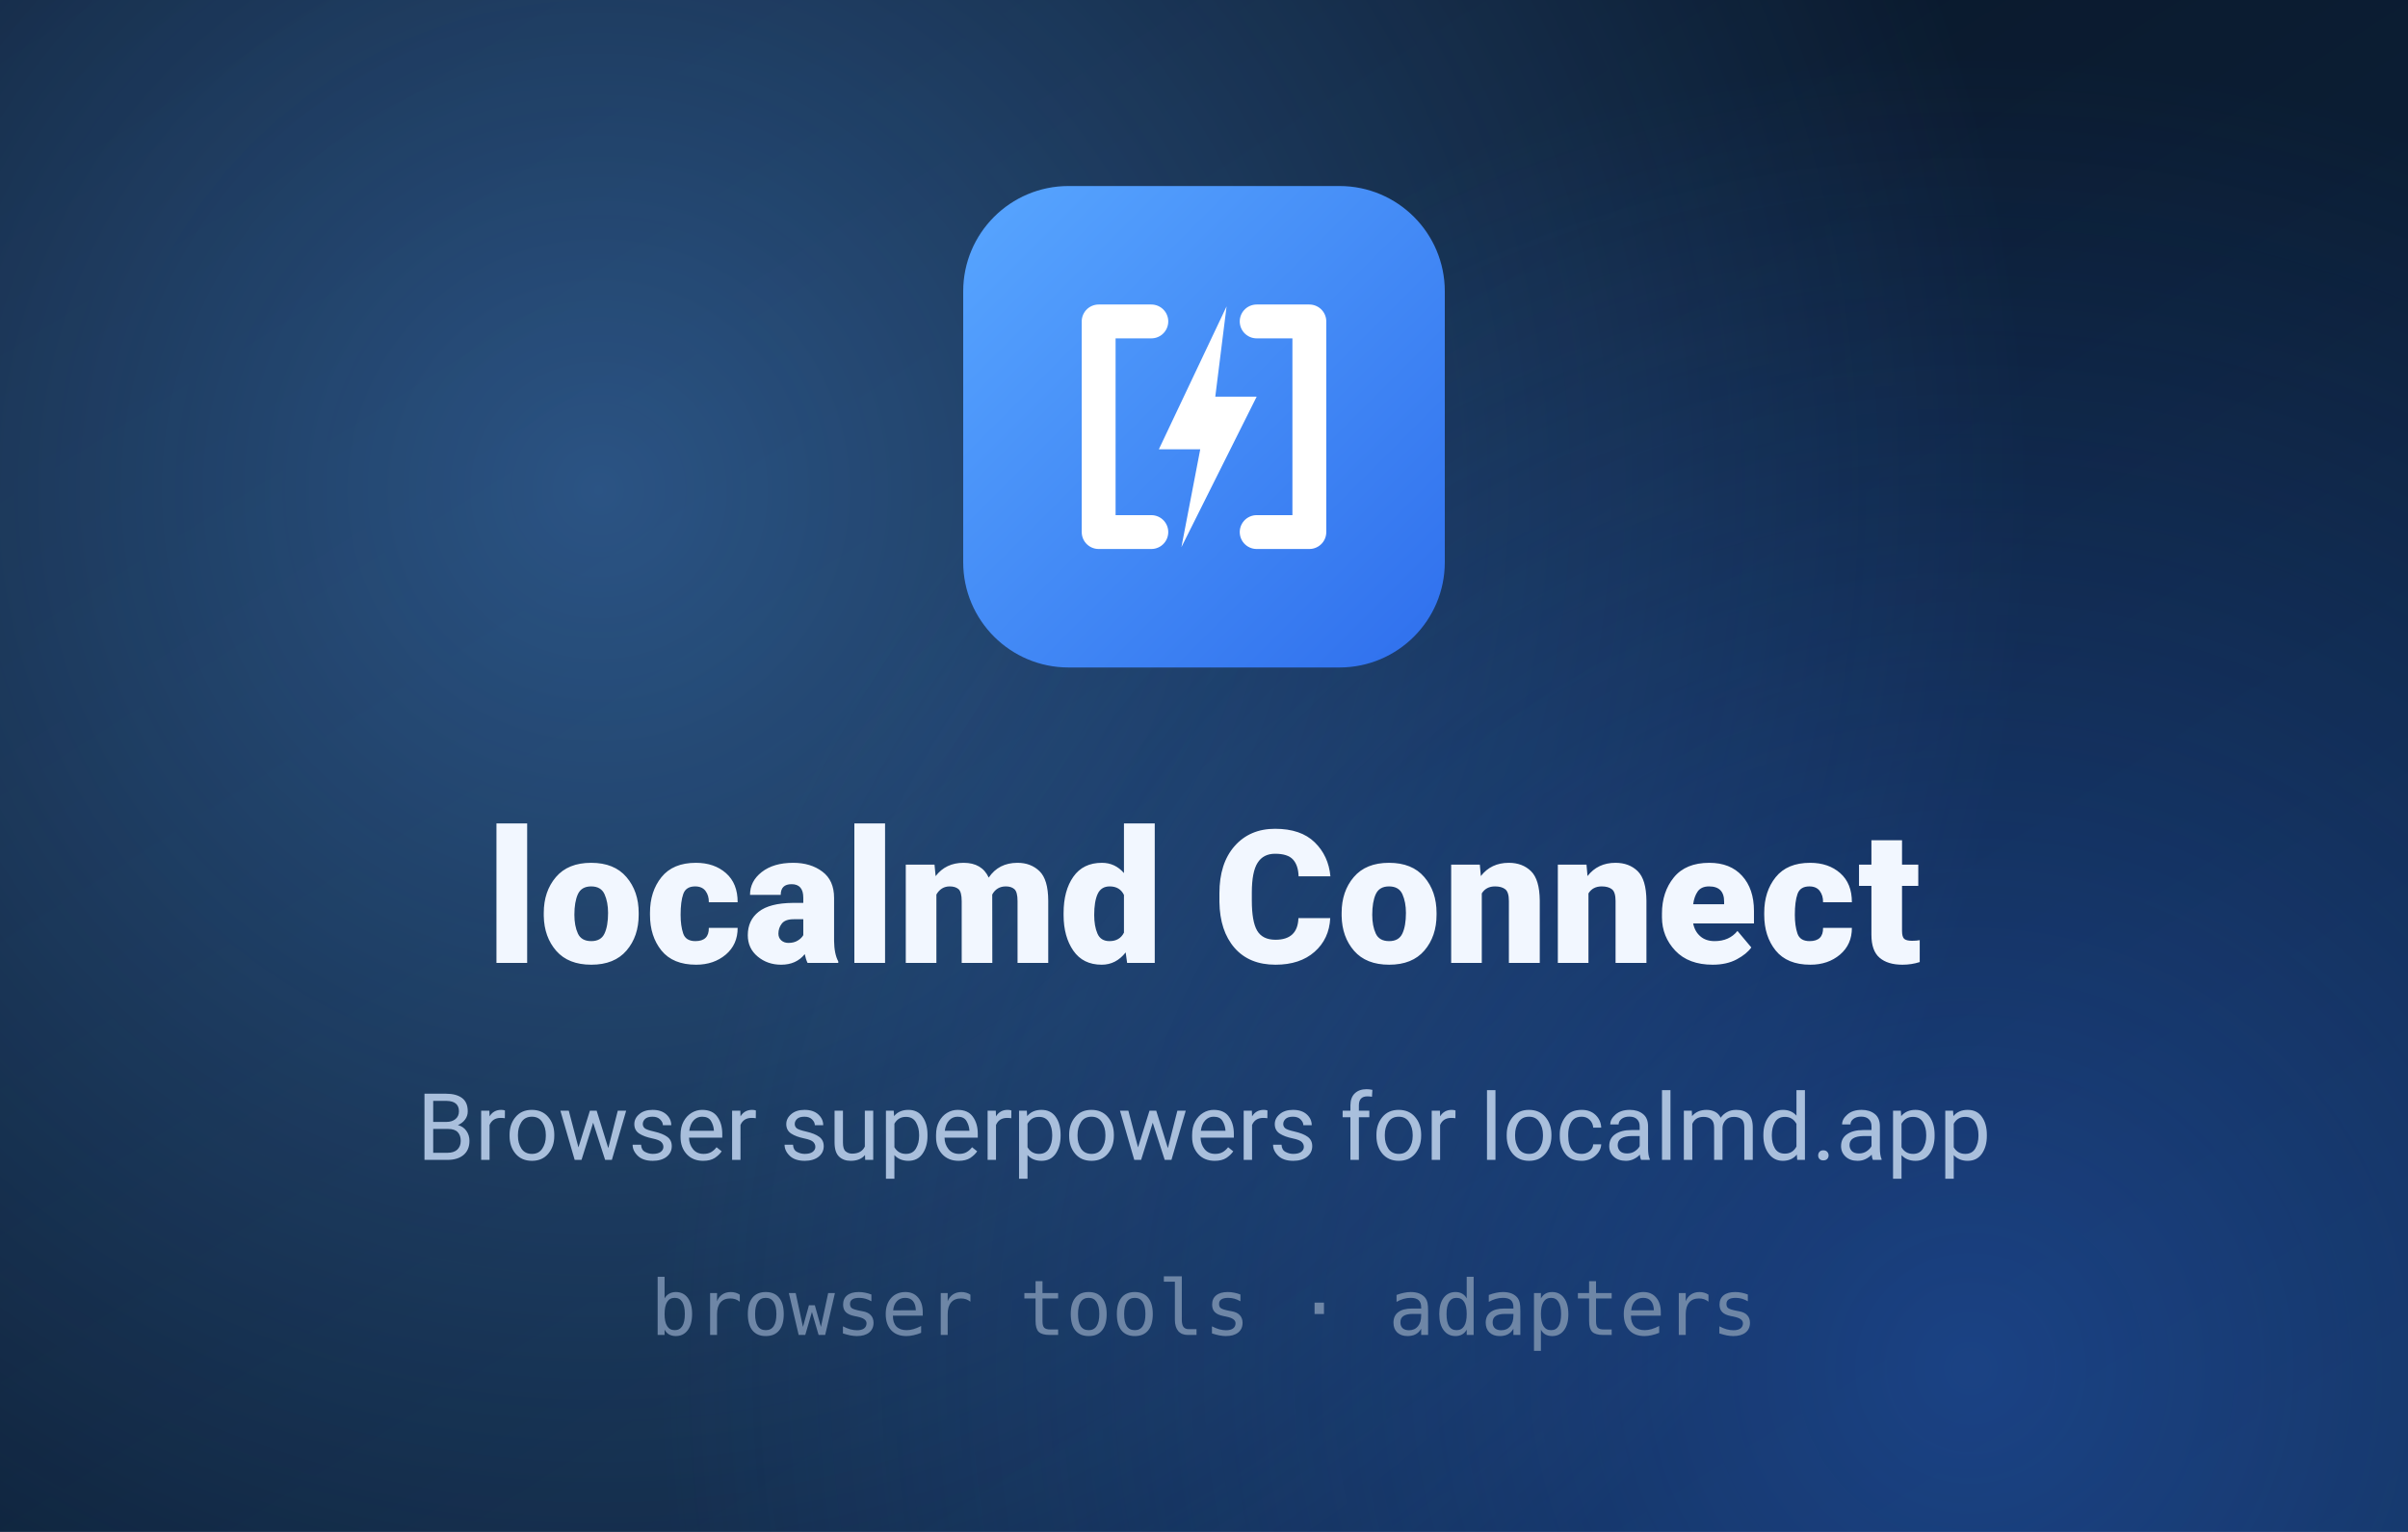
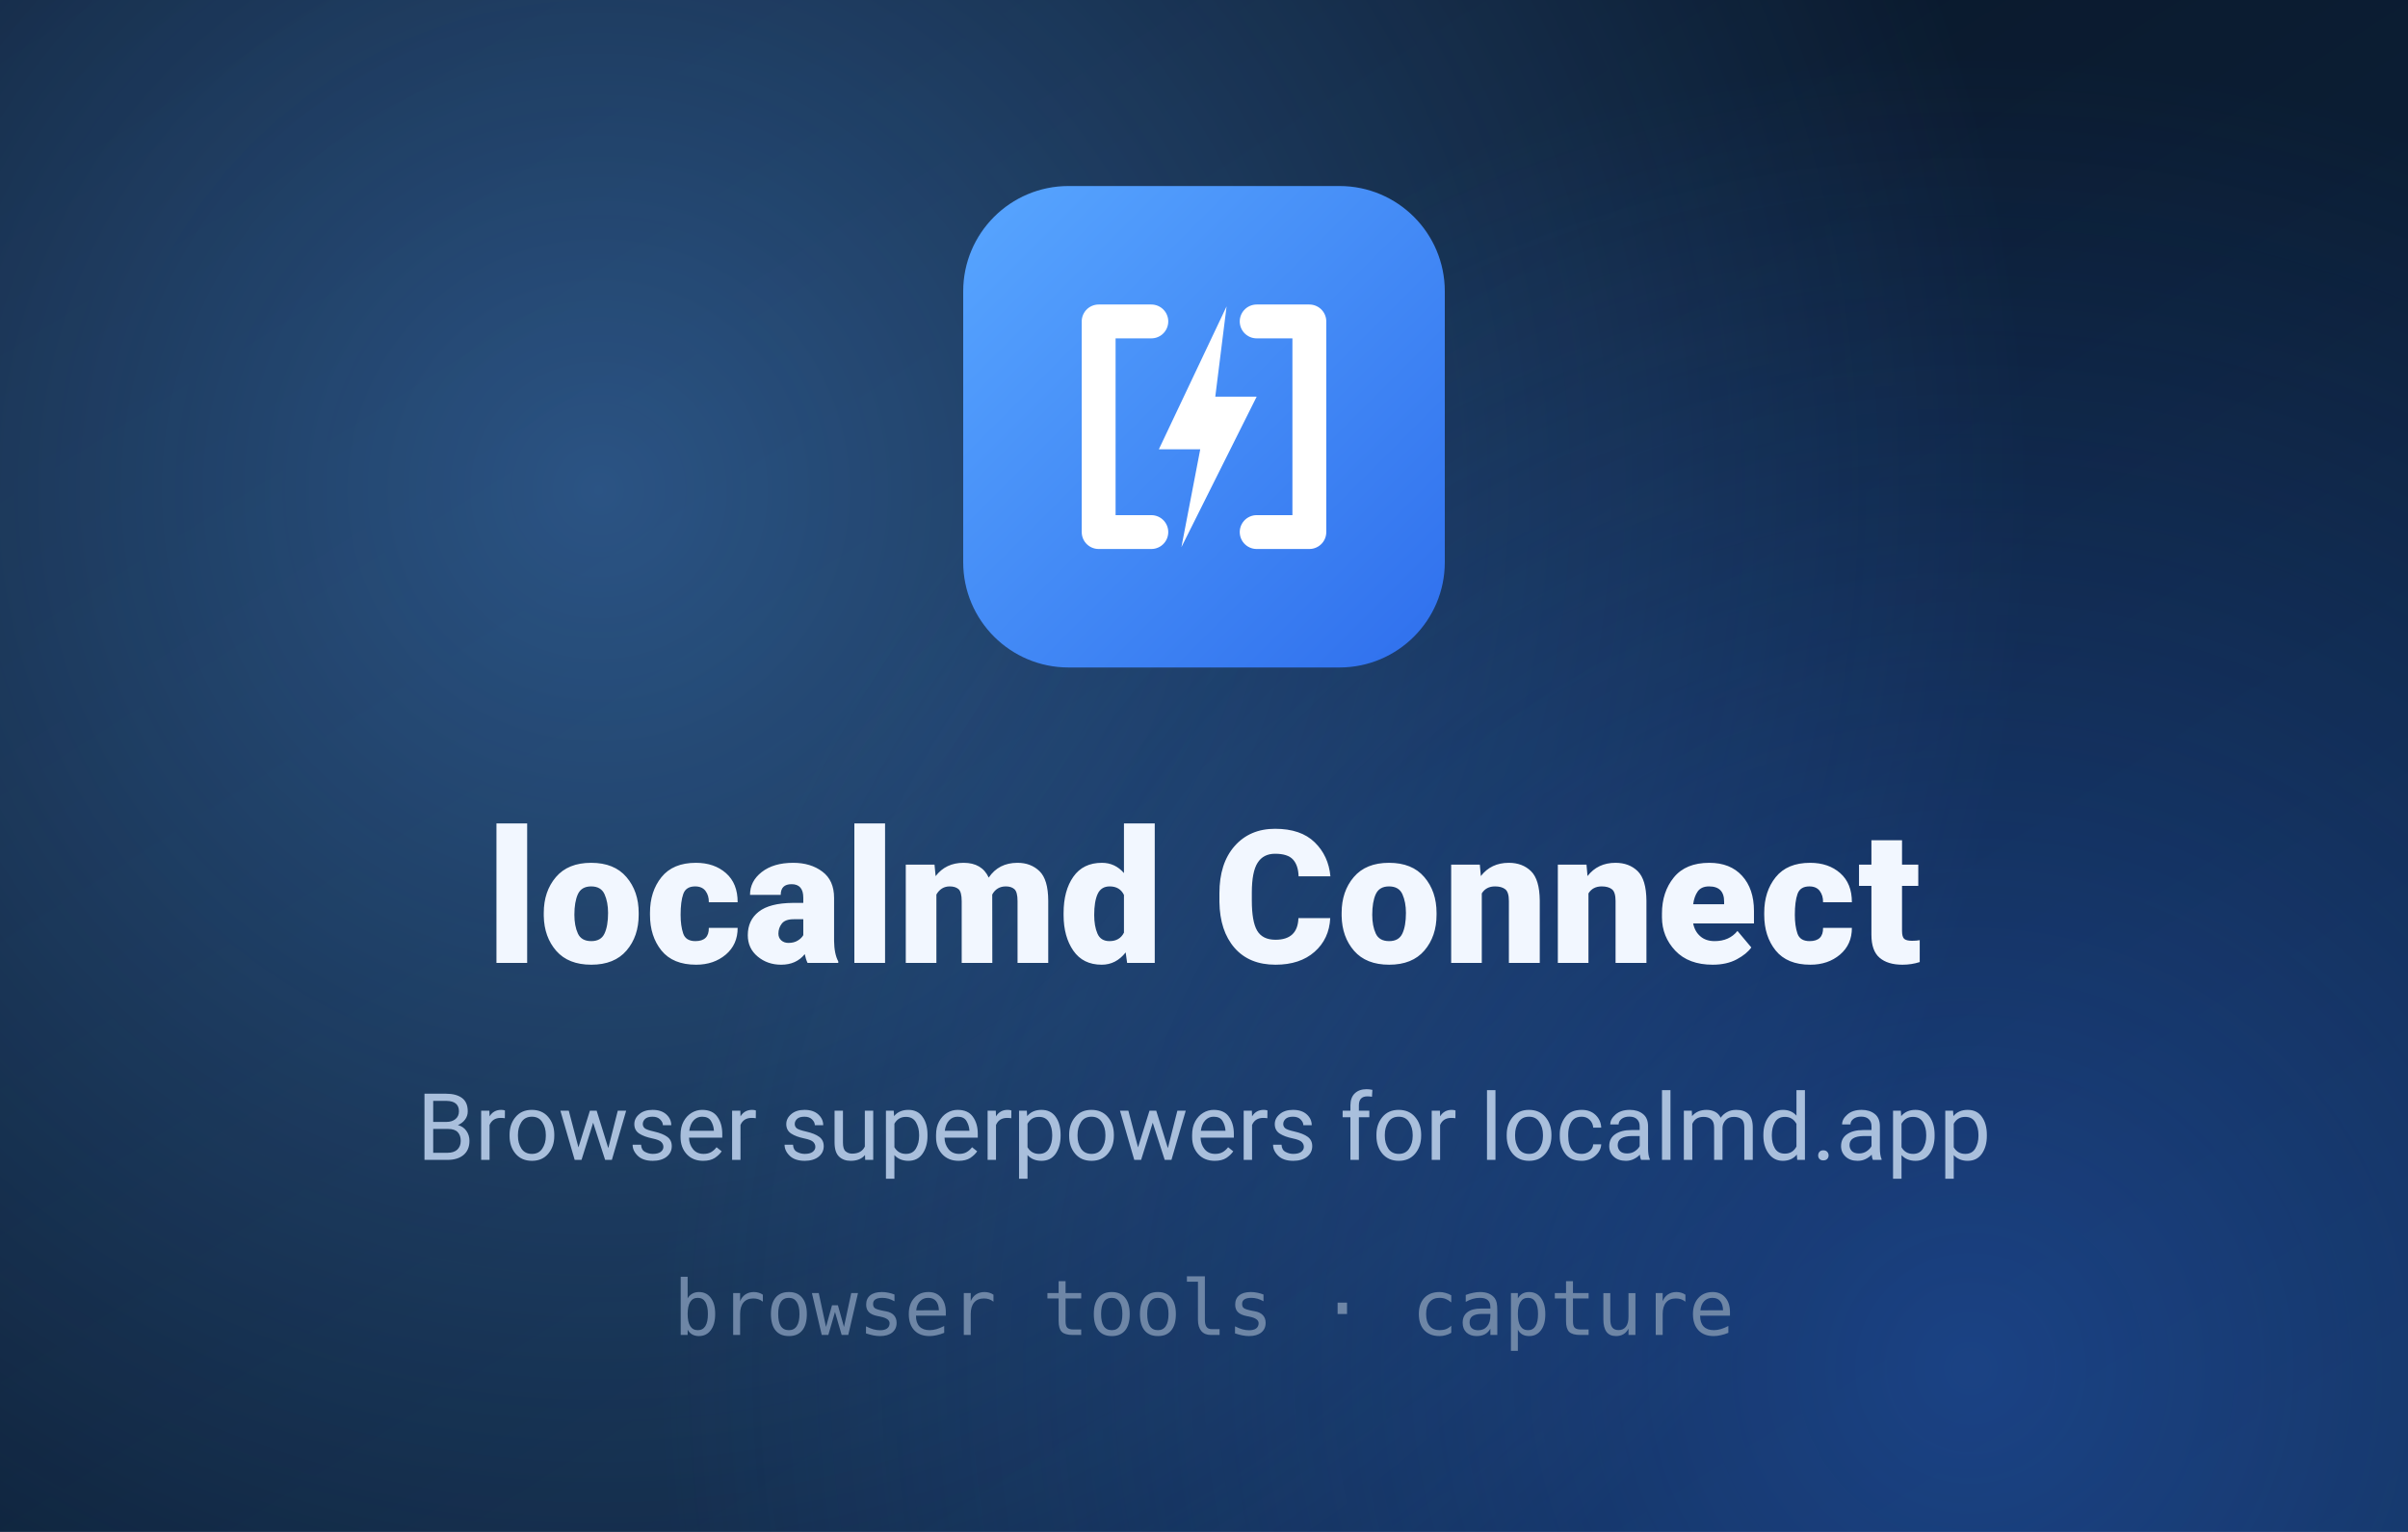
<svg xmlns="http://www.w3.org/2000/svg" width="440" height="280" viewBox="0 0 440 280">
  <defs>
    <linearGradient id="bg" x1="0" y1="0" x2="1" y2="1">
      <stop offset="0" stop-color="#081221" />
      <stop offset="1" stop-color="#0E2743" />
    </linearGradient>
    <linearGradient id="brand" x1="0" y1="0" x2="1" y2="1">
      <stop offset="0" stop-color="#58A6FF" />
      <stop offset="1" stop-color="#2F6FED" />
    </linearGradient>
    <radialGradient id="glowB" cx="0.5" cy="0.5" r="0.5">
      <stop offset="0" stop-color="#58A6FF" stop-opacity="0.42" />
      <stop offset="1" stop-color="#58A6FF" stop-opacity="0" />
    </radialGradient>
    <radialGradient id="glowD" cx="0.5" cy="0.5" r="0.5">
      <stop offset="0" stop-color="#2F6FED" stop-opacity="0.4" />
      <stop offset="1" stop-color="#2F6FED" stop-opacity="0" />
    </radialGradient>
  </defs>
  <rect width="440" height="280" fill="url(#bg)" />
  <circle cx="110" cy="90" r="260" fill="url(#glowB)" />
  <circle cx="360" cy="250" r="240" fill="url(#glowD)" />
  <g transform="translate(176 34) scale(0.6875)">
    <rect width="128" height="128" rx="28" fill="url(#brand)" />
    <g fill="none" stroke="#fff" stroke-width="9" stroke-linecap="round" stroke-linejoin="round">
      <path d="M50 36H36v56h14" />
      <path d="M78 36h14v56H78" />
    </g>
    <path d="M70 32 L52 70 h11 L58 96 L78 56 h-11 Z" fill="#fff" />
  </g>
  <text x="220" y="176" font-family="-apple-system,'SF Pro Display','Segoe UI',Roboto,Helvetica,Arial,sans-serif" font-size="34" font-weight="800" fill="#F2F7FF" text-anchor="middle" letter-spacing="0.3" opacity="1">localmd Connect</text>
  <text x="220" y="212" font-family="-apple-system,'SF Pro Display','Segoe UI',Roboto,Helvetica,Arial,sans-serif" font-size="17" font-weight="400" fill="#A9BFDC" text-anchor="middle" letter-spacing="0" opacity="1">Browser superpowers for localmd.app</text>
-   <text x="220" y="244" font-family="ui-monospace,'SF Mono',Menlo,Consolas,monospace" font-size="14" font-weight="400" fill="#6E86A6" text-anchor="middle" letter-spacing="0" opacity="1">browser tools · adapters</text>
+   <text x="220" y="244" font-family="ui-monospace,'SF Mono',Menlo,Consolas,monospace" font-size="14" font-weight="400" fill="#6E86A6" text-anchor="middle" letter-spacing="0" opacity="1">browser tools · capture</text>
</svg>
